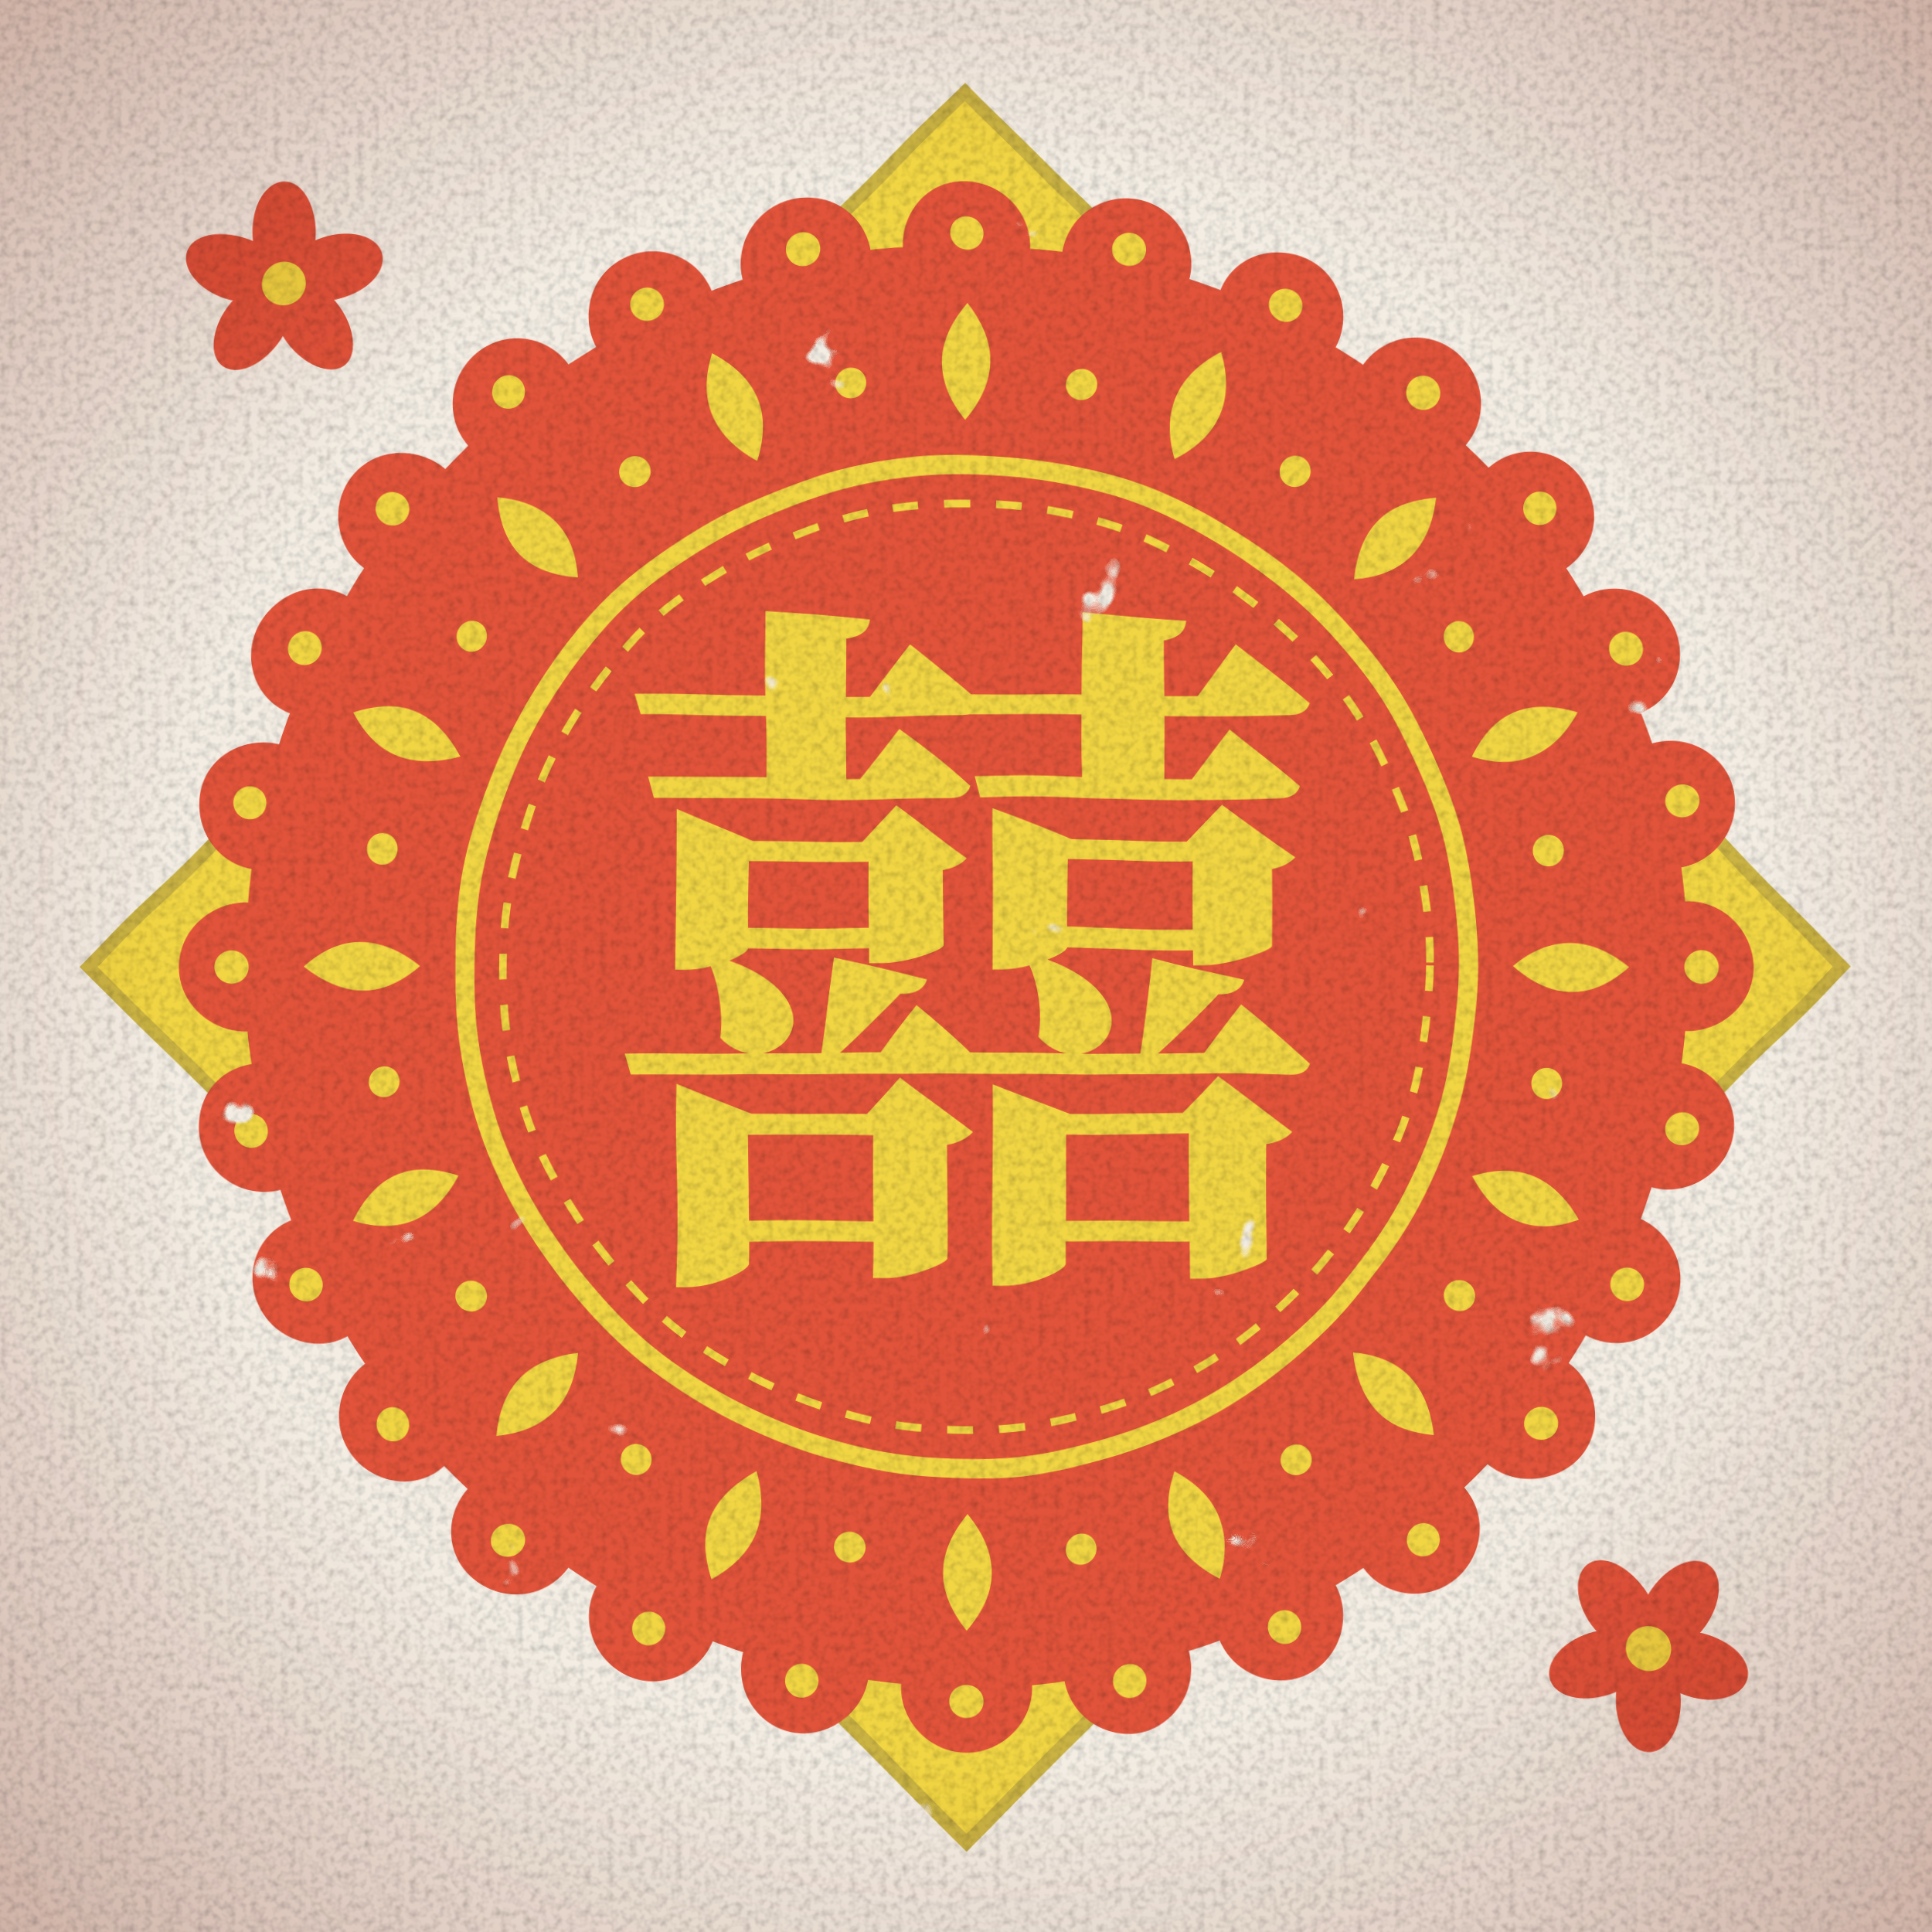
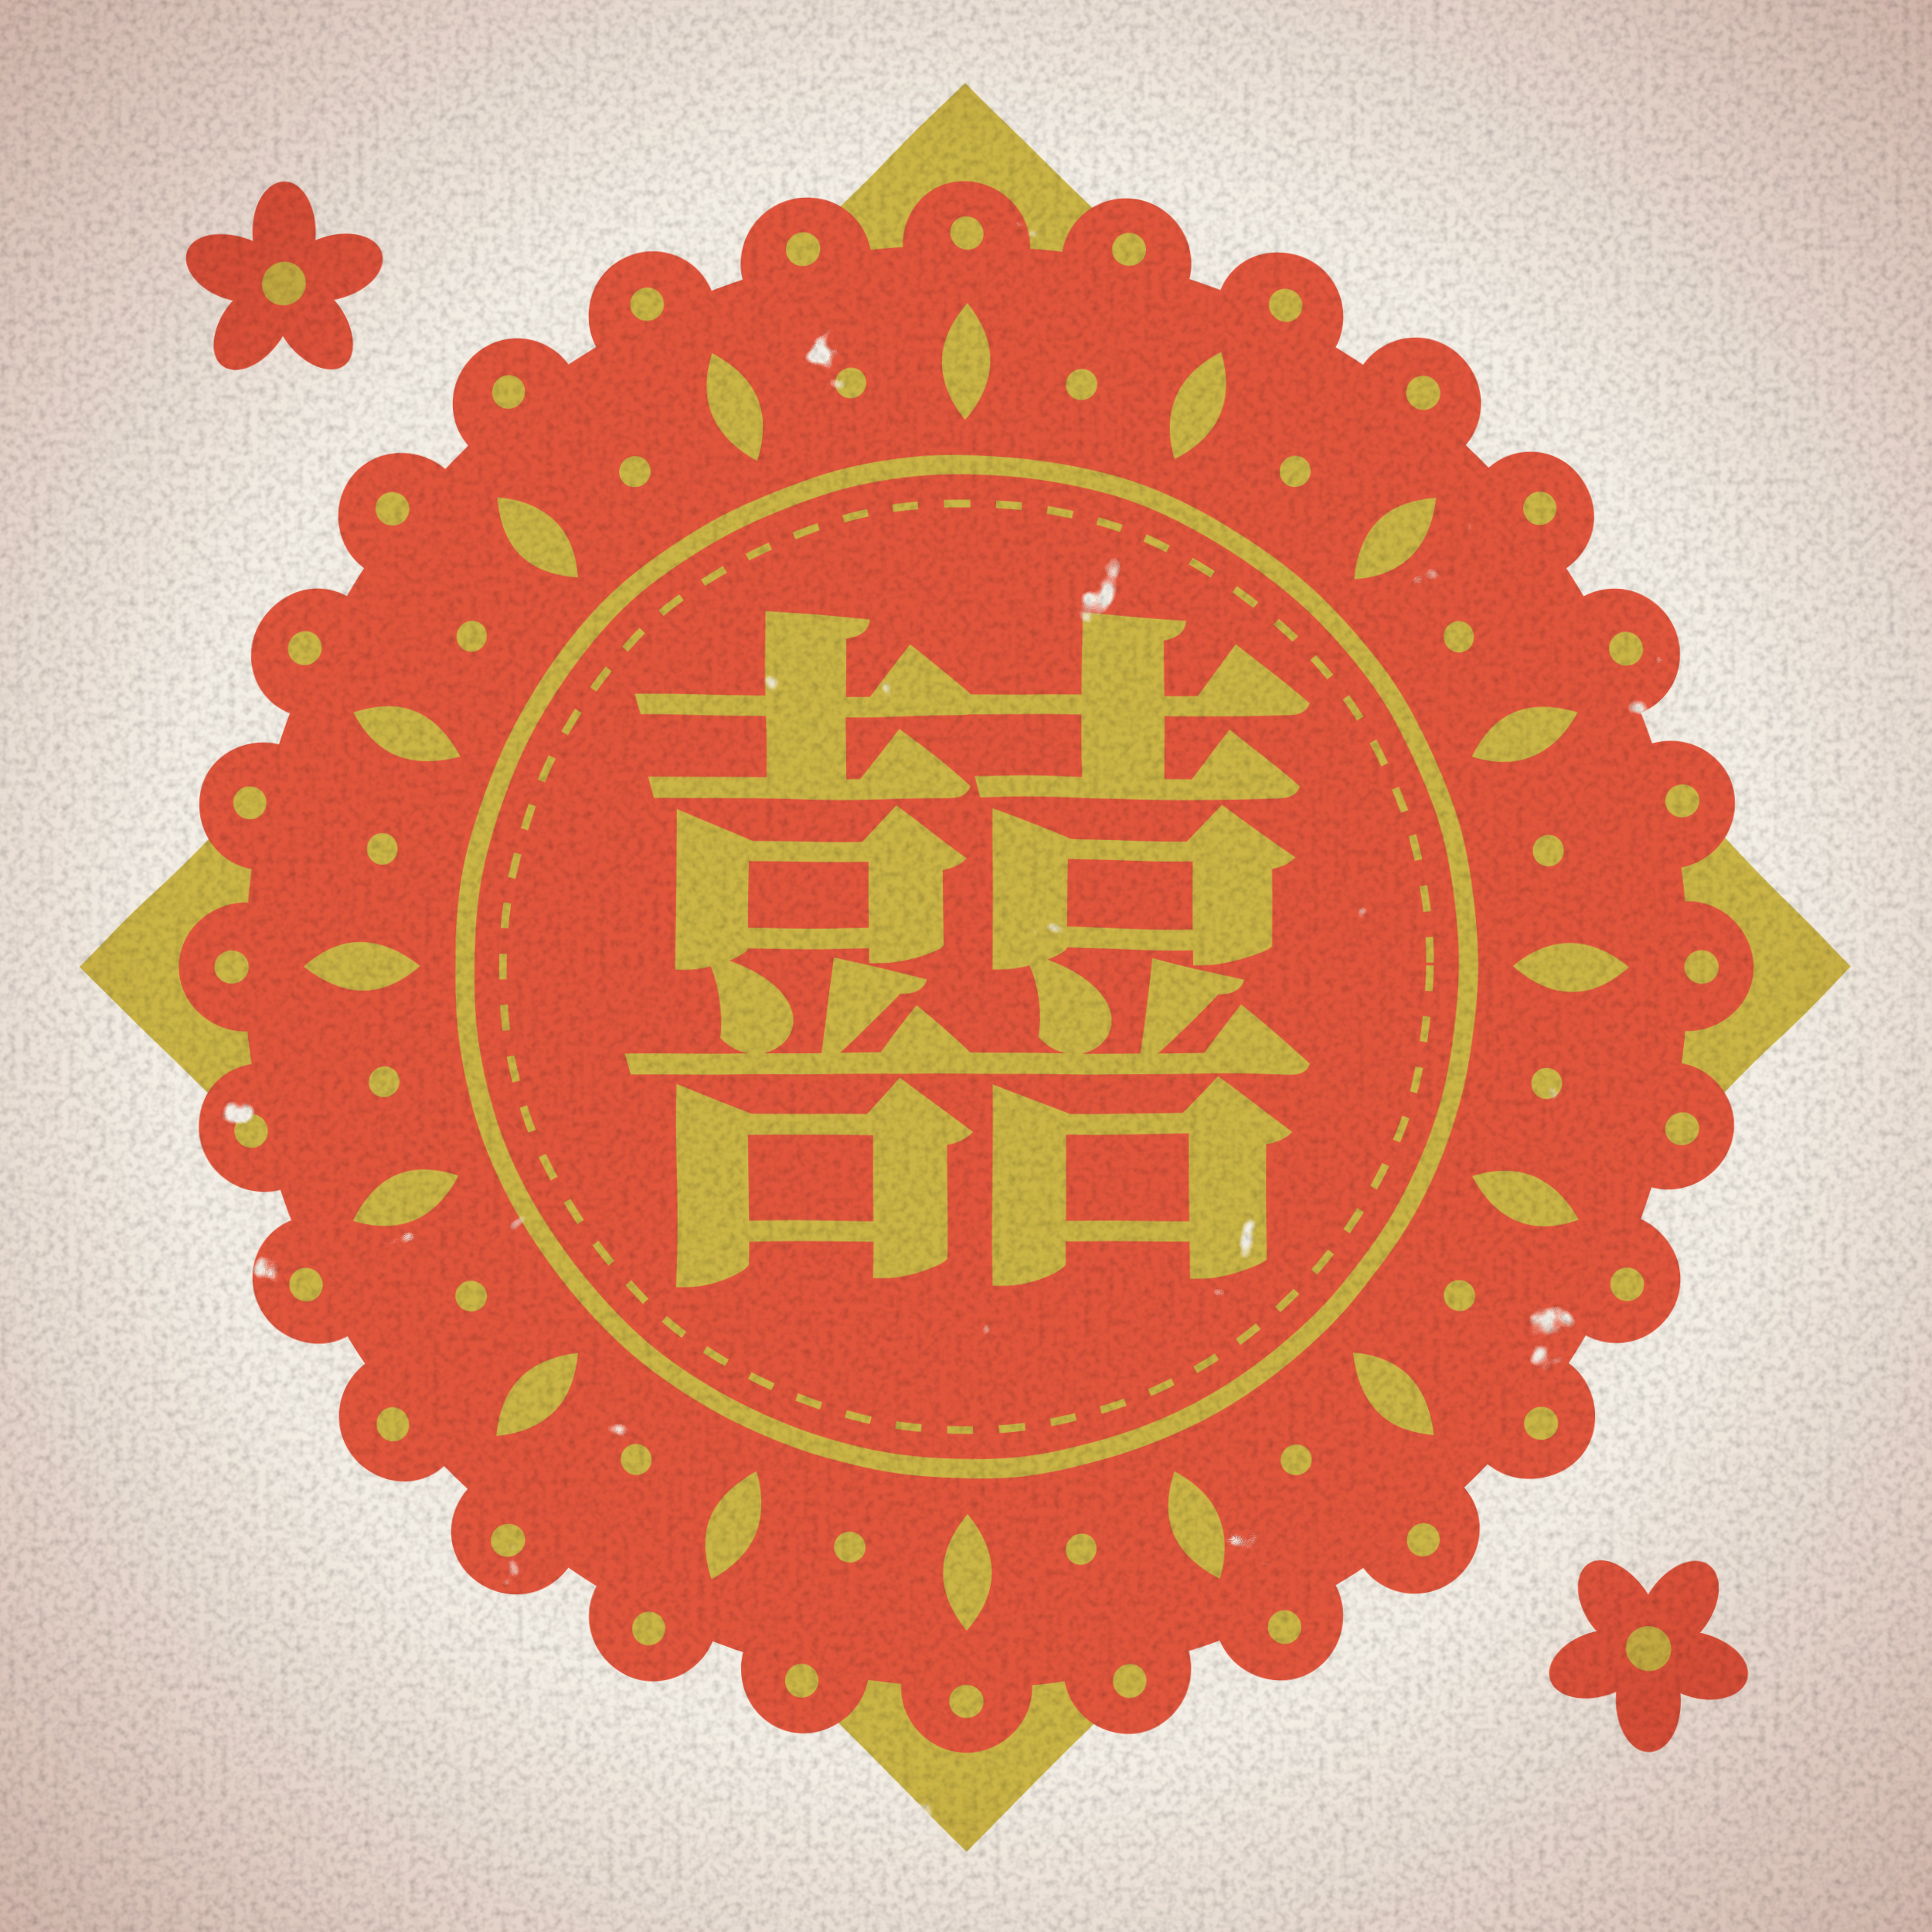
<svg xmlns="http://www.w3.org/2000/svg" width="300" height="300" viewBox="0 0 300 300" role="img">
  <defs>
    <filter id="cr-xi-ink" filterUnits="userSpaceOnUse" x="0" y="0" width="300" height="300" color-interpolation-filters="sRGB">
      <feTurbulence type="fractalNoise" baseFrequency="0.035" numOctaves="2" seed="341" result="warp" />
      <feDisplacementMap in="SourceGraphic" in2="warp" scale="1" xChannelSelector="R" yChannelSelector="G" result="wobbled" />
      <feTurbulence type="fractalNoise" baseFrequency="0.7" numOctaves="1" seed="348" result="speckNoise" />
      <feColorMatrix in="speckNoise" type="matrix" values="0 0 0 0 0  0 0 0 0 0  0 0 0 0 0  -30 0 0 0 26.325" result="keepSpeck" />
      <feTurbulence type="fractalNoise" baseFrequency="0.06" numOctaves="4" seed="352" result="scuffNoise" />
      <feColorMatrix in="scuffNoise" type="matrix" values="0 0 0 0 0  0 0 0 0 0  0 0 0 0 0  -24 0 0 0 20.58" result="keepScuff" />
      <feComposite in="keepSpeck" in2="keepScuff" operator="in" result="keep" />
      <feComposite in="wobbled" in2="keep" operator="in" />
    </filter>
    <filter id="cr-xi-grain" filterUnits="userSpaceOnUse" x="0" y="0" width="300" height="300">
      <feTurbulence type="fractalNoise" baseFrequency="0.85" numOctaves="2" seed="344" />
      <feColorMatrix type="matrix" values="1.3 0 0 0 0.2  1.3 0 0 0 0.2  1.3 0 0 0 0.2  0 0 0 0 0.45" />
    </filter>
    <radialGradient id="cr-xi-age" r="75%">
      <stop offset="55%" stop-color="#8d3c30" stop-opacity="0" />
      <stop offset="100%" stop-color="#8d3c30" stop-opacity="0.38" />
    </radialGradient>
  </defs>
  <rect width="300" height="300" fill="#f4efe6" />
  <g filter="url(#cr-xi-ink)">
-     <polygon points="150,14 286,150 150,286 14,150" fill="#f2d63c" stroke="#c9b13c" stroke-width="2" />
+     <polygon points="150,14 286,150 150,286 14,150" fill="#c9b13c" stroke="#c9b13c" stroke-width="2" />
    <polygon points="150,30 270,150 150,270 30,150" fill="none" stroke="#c9b13c" stroke-width="1" />
    <circle cx="262" cy="150" r="10" fill="#e14b32" />
    <circle cx="259.192" cy="174.922" r="10" fill="#e14b32" />
    <circle cx="250.909" cy="198.595" r="10" fill="#e14b32" />
    <circle cx="237.565" cy="219.831" r="10" fill="#e14b32" />
    <circle cx="219.831" cy="237.565" r="10" fill="#e14b32" />
    <circle cx="198.595" cy="250.909" r="10" fill="#e14b32" />
    <circle cx="174.922" cy="259.192" r="10" fill="#e14b32" />
    <circle cx="150" cy="262" r="10" fill="#e14b32" />
    <circle cx="125.078" cy="259.192" r="10" fill="#e14b32" />
    <circle cx="101.405" cy="250.909" r="10" fill="#e14b32" />
    <circle cx="80.169" cy="237.565" r="10" fill="#e14b32" />
    <circle cx="62.435" cy="219.831" r="10" fill="#e14b32" />
    <circle cx="49.091" cy="198.595" r="10" fill="#e14b32" />
    <circle cx="40.808" cy="174.922" r="10" fill="#e14b32" />
    <circle cx="38" cy="150" r="10" fill="#e14b32" />
    <circle cx="40.808" cy="125.078" r="10" fill="#e14b32" />
    <circle cx="49.091" cy="101.405" r="10" fill="#e14b32" />
    <circle cx="62.435" cy="80.169" r="10" fill="#e14b32" />
    <circle cx="80.169" cy="62.435" r="10" fill="#e14b32" />
    <circle cx="101.405" cy="49.091" r="10" fill="#e14b32" />
    <circle cx="125.078" cy="40.808" r="10" fill="#e14b32" />
    <circle cx="150" cy="38" r="10" fill="#e14b32" />
    <circle cx="174.922" cy="40.808" r="10" fill="#e14b32" />
    <circle cx="198.595" cy="49.091" r="10" fill="#e14b32" />
    <circle cx="219.831" cy="62.435" r="10" fill="#e14b32" />
    <circle cx="237.565" cy="80.169" r="10" fill="#e14b32" />
    <circle cx="250.909" cy="101.405" r="10" fill="#e14b32" />
    <circle cx="259.192" cy="125.078" r="10" fill="#e14b32" />
    <circle cx="150" cy="150" r="112" fill="#e14b32" />
-     <circle cx="264" cy="150" r="2.6" fill="#f2d63c" />
-     <circle cx="261.142" cy="175.367" r="2.6" fill="#f2d63c" />
-     <circle cx="252.71" cy="199.463" r="2.6" fill="#f2d63c" />
-     <circle cx="239.129" cy="221.078" r="2.6" fill="#f2d63c" />
-     <circle cx="221.078" cy="239.129" r="2.6" fill="#f2d63c" />
-     <circle cx="199.463" cy="252.71" r="2.6" fill="#f2d63c" />
-     <circle cx="175.367" cy="261.142" r="2.6" fill="#f2d63c" />
-     <circle cx="150" cy="264" r="2.6" fill="#f2d63c" />
-     <circle cx="124.633" cy="261.142" r="2.6" fill="#f2d63c" />
-     <circle cx="100.537" cy="252.71" r="2.6" fill="#f2d63c" />
-     <circle cx="78.922" cy="239.129" r="2.6" fill="#f2d63c" />
-     <circle cx="60.871" cy="221.078" r="2.6" fill="#f2d63c" />
-     <circle cx="47.29" cy="199.463" r="2.6" fill="#f2d63c" />
-     <circle cx="38.858" cy="175.367" r="2.6" fill="#f2d63c" />
-     <circle cx="36" cy="150" r="2.6" fill="#f2d63c" />
-     <circle cx="38.858" cy="124.633" r="2.6" fill="#f2d63c" />
-     <circle cx="47.29" cy="100.537" r="2.6" fill="#f2d63c" />
-     <circle cx="60.871" cy="78.922" r="2.6" fill="#f2d63c" />
-     <circle cx="78.922" cy="60.871" r="2.6" fill="#f2d63c" />
-     <circle cx="100.537" cy="47.29" r="2.6" fill="#f2d63c" />
-     <circle cx="124.633" cy="38.858" r="2.6" fill="#f2d63c" />
-     <circle cx="150" cy="36" r="2.6" fill="#f2d63c" />
-     <circle cx="175.367" cy="38.858" r="2.6" fill="#f2d63c" />
-     <circle cx="199.463" cy="47.29" r="2.6" fill="#f2d63c" />
-     <circle cx="221.078" cy="60.871" r="2.6" fill="#f2d63c" />
-     <circle cx="239.129" cy="78.922" r="2.6" fill="#f2d63c" />
-     <circle cx="252.71" cy="100.537" r="2.6" fill="#f2d63c" />
-     <circle cx="261.142" cy="124.633" r="2.6" fill="#f2d63c" />
-     <path d="M0 -9 C5 -3 5 3 0 9 C-5 3 -5 -3 0 -9Z" fill="#f2d63c" transform="translate(244 150) rotate(90)" />
-     <path d="M0 -9 C5 -3 5 3 0 9 C-5 3 -5 -3 0 -9Z" fill="#f2d63c" transform="translate(236.8447 185.9722) rotate(112.5)" />
-     <path d="M0 -9 C5 -3 5 3 0 9 C-5 3 -5 -3 0 -9Z" fill="#f2d63c" transform="translate(216.468 216.468) rotate(135)" />
-     <path d="M0 -9 C5 -3 5 3 0 9 C-5 3 -5 -3 0 -9Z" fill="#f2d63c" transform="translate(185.9722 236.8447) rotate(157.5)" />
-     <path d="M0 -9 C5 -3 5 3 0 9 C-5 3 -5 -3 0 -9Z" fill="#f2d63c" transform="translate(150 244) rotate(180)" />
-     <path d="M0 -9 C5 -3 5 3 0 9 C-5 3 -5 -3 0 -9Z" fill="#f2d63c" transform="translate(114.0278 236.8447) rotate(202.5)" />
-     <path d="M0 -9 C5 -3 5 3 0 9 C-5 3 -5 -3 0 -9Z" fill="#f2d63c" transform="translate(83.53196 216.468) rotate(225)" />
-     <path d="M0 -9 C5 -3 5 3 0 9 C-5 3 -5 -3 0 -9Z" fill="#f2d63c" transform="translate(63.15532 185.9722) rotate(247.5)" />
-     <path d="M0 -9 C5 -3 5 3 0 9 C-5 3 -5 -3 0 -9Z" fill="#f2d63c" transform="translate(56 150) rotate(270)" />
-     <path d="M0 -9 C5 -3 5 3 0 9 C-5 3 -5 -3 0 -9Z" fill="#f2d63c" transform="translate(63.15532 114.0278) rotate(292.5)" />
-     <path d="M0 -9 C5 -3 5 3 0 9 C-5 3 -5 -3 0 -9Z" fill="#f2d63c" transform="translate(83.53196 83.53196) rotate(315)" />
-     <path d="M0 -9 C5 -3 5 3 0 9 C-5 3 -5 -3 0 -9Z" fill="#f2d63c" transform="translate(114.0278 63.15532) rotate(337.5)" />
-     <path d="M0 -9 C5 -3 5 3 0 9 C-5 3 -5 -3 0 -9Z" fill="#f2d63c" transform="translate(150 56) rotate(360)" />
-     <path d="M0 -9 C5 -3 5 3 0 9 C-5 3 -5 -3 0 -9Z" fill="#f2d63c" transform="translate(185.9722 63.15532) rotate(382.5)" />
-     <path d="M0 -9 C5 -3 5 3 0 9 C-5 3 -5 -3 0 -9Z" fill="#f2d63c" transform="translate(216.468 83.53196) rotate(405)" />
-     <path d="M0 -9 C5 -3 5 3 0 9 C-5 3 -5 -3 0 -9Z" fill="#f2d63c" transform="translate(236.8447 114.0278) rotate(427.5)" />
-     <circle cx="240.422" cy="167.986" r="2.4" fill="#f2d63c" />
-     <circle cx="226.656" cy="201.22" r="2.4" fill="#f2d63c" />
-     <circle cx="201.22" cy="226.656" r="2.4" fill="#f2d63c" />
-     <circle cx="167.986" cy="240.422" r="2.4" fill="#f2d63c" />
-     <circle cx="132.014" cy="240.422" r="2.4" fill="#f2d63c" />
-     <circle cx="98.78" cy="226.656" r="2.4" fill="#f2d63c" />
-     <circle cx="73.344" cy="201.22" r="2.4" fill="#f2d63c" />
-     <circle cx="59.578" cy="167.986" r="2.4" fill="#f2d63c" />
-     <circle cx="59.578" cy="132.014" r="2.4" fill="#f2d63c" />
-     <circle cx="73.344" cy="98.78" r="2.4" fill="#f2d63c" />
-     <circle cx="98.78" cy="73.344" r="2.4" fill="#f2d63c" />
-     <circle cx="132.014" cy="59.578" r="2.4" fill="#f2d63c" />
-     <circle cx="167.986" cy="59.578" r="2.4" fill="#f2d63c" />
-     <circle cx="201.22" cy="73.344" r="2.4" fill="#f2d63c" />
-     <circle cx="226.656" cy="98.78" r="2.4" fill="#f2d63c" />
-     <circle cx="240.422" cy="132.014" r="2.4" fill="#f2d63c" />
-     <circle cx="150" cy="150" r="78" fill="none" stroke="#f2d63c" stroke-width="3" />
-     <circle cx="150" cy="150" r="72" fill="none" stroke="#f2d63c" stroke-width="1.2" stroke-dasharray="4 4" />
-     <text x="150" y="190" text-anchor="middle" font-family="'Noto Serif TC','Noto Serif SC','Noto Serif CJK TC','Songti TC','PMingLiU',serif" font-weight="900" font-size="112" fill="#f2d63c">囍</text>
+     <circle cx="264" cy="150" r="2.6" fill="#c9b13c" />
+     <circle cx="261.142" cy="175.367" r="2.6" fill="#c9b13c" />
+     <circle cx="252.71" cy="199.463" r="2.6" fill="#c9b13c" />
+     <circle cx="239.129" cy="221.078" r="2.6" fill="#c9b13c" />
+     <circle cx="221.078" cy="239.129" r="2.6" fill="#c9b13c" />
+     <circle cx="199.463" cy="252.71" r="2.6" fill="#c9b13c" />
+     <circle cx="175.367" cy="261.142" r="2.6" fill="#c9b13c" />
+     <circle cx="150" cy="264" r="2.6" fill="#c9b13c" />
+     <circle cx="124.633" cy="261.142" r="2.6" fill="#c9b13c" />
+     <circle cx="100.537" cy="252.71" r="2.6" fill="#c9b13c" />
+     <circle cx="78.922" cy="239.129" r="2.6" fill="#c9b13c" />
+     <circle cx="60.871" cy="221.078" r="2.6" fill="#c9b13c" />
+     <circle cx="47.29" cy="199.463" r="2.6" fill="#c9b13c" />
+     <circle cx="38.858" cy="175.367" r="2.6" fill="#c9b13c" />
+     <circle cx="36" cy="150" r="2.6" fill="#c9b13c" />
+     <circle cx="38.858" cy="124.633" r="2.6" fill="#c9b13c" />
+     <circle cx="47.29" cy="100.537" r="2.6" fill="#c9b13c" />
+     <circle cx="60.871" cy="78.922" r="2.6" fill="#c9b13c" />
+     <circle cx="78.922" cy="60.871" r="2.6" fill="#c9b13c" />
+     <circle cx="100.537" cy="47.29" r="2.6" fill="#c9b13c" />
+     <circle cx="124.633" cy="38.858" r="2.6" fill="#c9b13c" />
+     <circle cx="150" cy="36" r="2.6" fill="#c9b13c" />
+     <circle cx="175.367" cy="38.858" r="2.6" fill="#c9b13c" />
+     <circle cx="199.463" cy="47.29" r="2.6" fill="#c9b13c" />
+     <circle cx="221.078" cy="60.871" r="2.6" fill="#c9b13c" />
+     <circle cx="239.129" cy="78.922" r="2.6" fill="#c9b13c" />
+     <circle cx="252.71" cy="100.537" r="2.6" fill="#c9b13c" />
+     <circle cx="261.142" cy="124.633" r="2.6" fill="#c9b13c" />
+     <path d="M0 -9 C5 -3 5 3 0 9 C-5 3 -5 -3 0 -9Z" fill="#c9b13c" transform="translate(244 150) rotate(90)" />
+     <path d="M0 -9 C5 -3 5 3 0 9 C-5 3 -5 -3 0 -9Z" fill="#c9b13c" transform="translate(236.8447 185.9722) rotate(112.5)" />
+     <path d="M0 -9 C5 -3 5 3 0 9 C-5 3 -5 -3 0 -9Z" fill="#c9b13c" transform="translate(216.468 216.468) rotate(135)" />
+     <path d="M0 -9 C5 -3 5 3 0 9 C-5 3 -5 -3 0 -9Z" fill="#c9b13c" transform="translate(185.9722 236.8447) rotate(157.5)" />
+     <path d="M0 -9 C5 -3 5 3 0 9 C-5 3 -5 -3 0 -9Z" fill="#c9b13c" transform="translate(150 244) rotate(180)" />
+     <path d="M0 -9 C5 -3 5 3 0 9 C-5 3 -5 -3 0 -9Z" fill="#c9b13c" transform="translate(114.0278 236.8447) rotate(202.5)" />
+     <path d="M0 -9 C5 -3 5 3 0 9 C-5 3 -5 -3 0 -9Z" fill="#c9b13c" transform="translate(83.53196 216.468) rotate(225)" />
+     <path d="M0 -9 C5 -3 5 3 0 9 C-5 3 -5 -3 0 -9Z" fill="#c9b13c" transform="translate(63.15532 185.9722) rotate(247.5)" />
+     <path d="M0 -9 C5 -3 5 3 0 9 C-5 3 -5 -3 0 -9Z" fill="#c9b13c" transform="translate(56 150) rotate(270)" />
+     <path d="M0 -9 C5 -3 5 3 0 9 C-5 3 -5 -3 0 -9Z" fill="#c9b13c" transform="translate(63.15532 114.0278) rotate(292.5)" />
+     <path d="M0 -9 C5 -3 5 3 0 9 C-5 3 -5 -3 0 -9Z" fill="#c9b13c" transform="translate(83.53196 83.53196) rotate(315)" />
+     <path d="M0 -9 C5 -3 5 3 0 9 C-5 3 -5 -3 0 -9Z" fill="#c9b13c" transform="translate(114.0278 63.15532) rotate(337.5)" />
+     <path d="M0 -9 C5 -3 5 3 0 9 C-5 3 -5 -3 0 -9Z" fill="#c9b13c" transform="translate(150 56) rotate(360)" />
+     <path d="M0 -9 C5 -3 5 3 0 9 C-5 3 -5 -3 0 -9Z" fill="#c9b13c" transform="translate(185.9722 63.15532) rotate(382.5)" />
+     <path d="M0 -9 C5 -3 5 3 0 9 C-5 3 -5 -3 0 -9Z" fill="#c9b13c" transform="translate(216.468 83.53196) rotate(405)" />
+     <path d="M0 -9 C5 -3 5 3 0 9 C-5 3 -5 -3 0 -9Z" fill="#c9b13c" transform="translate(236.8447 114.0278) rotate(427.5)" />
+     <circle cx="240.422" cy="167.986" r="2.4" fill="#c9b13c" />
+     <circle cx="226.656" cy="201.22" r="2.4" fill="#c9b13c" />
+     <circle cx="201.22" cy="226.656" r="2.4" fill="#c9b13c" />
+     <circle cx="167.986" cy="240.422" r="2.4" fill="#c9b13c" />
+     <circle cx="132.014" cy="240.422" r="2.4" fill="#c9b13c" />
+     <circle cx="98.78" cy="226.656" r="2.4" fill="#c9b13c" />
+     <circle cx="73.344" cy="201.22" r="2.4" fill="#c9b13c" />
+     <circle cx="59.578" cy="167.986" r="2.4" fill="#c9b13c" />
+     <circle cx="59.578" cy="132.014" r="2.4" fill="#c9b13c" />
+     <circle cx="73.344" cy="98.78" r="2.4" fill="#c9b13c" />
+     <circle cx="98.78" cy="73.344" r="2.4" fill="#c9b13c" />
+     <circle cx="132.014" cy="59.578" r="2.4" fill="#c9b13c" />
+     <circle cx="167.986" cy="59.578" r="2.4" fill="#c9b13c" />
+     <circle cx="201.22" cy="73.344" r="2.4" fill="#c9b13c" />
+     <circle cx="226.656" cy="98.78" r="2.4" fill="#c9b13c" />
+     <circle cx="240.422" cy="132.014" r="2.4" fill="#c9b13c" />
+     <circle cx="150" cy="150" r="78" fill="none" stroke="#c9b13c" stroke-width="3" />
+     <circle cx="150" cy="150" r="72" fill="none" stroke="#c9b13c" stroke-width="1.2" stroke-dasharray="4 4" />
+     <text x="150" y="190" text-anchor="middle" font-family="'Noto Serif TC','Noto Serif SC','Noto Serif CJK TC','Songti TC','PMingLiU',serif" font-weight="900" font-size="112" fill="#c9b13c">囍</text>
    <g transform="translate(44 44) rotate(0)">
      <ellipse cx="0" cy="-8" rx="5" ry="8" fill="#e14b32" transform="rotate(0)" />
      <ellipse cx="0" cy="-8" rx="5" ry="8" fill="#e14b32" transform="rotate(72)" />
      <ellipse cx="0" cy="-8" rx="5" ry="8" fill="#e14b32" transform="rotate(144)" />
      <ellipse cx="0" cy="-8" rx="5" ry="8" fill="#e14b32" transform="rotate(216)" />
      <ellipse cx="0" cy="-8" rx="5" ry="8" fill="#e14b32" transform="rotate(288)" />
-       <circle r="3.5" fill="#f2d63c" />
+       <circle r="3.5" fill="#c9b13c" />
    </g>
    <g transform="translate(256 256) rotate(180)">
      <ellipse cx="0" cy="-8" rx="5" ry="8" fill="#e14b32" transform="rotate(0)" />
      <ellipse cx="0" cy="-8" rx="5" ry="8" fill="#e14b32" transform="rotate(72)" />
      <ellipse cx="0" cy="-8" rx="5" ry="8" fill="#e14b32" transform="rotate(144)" />
      <ellipse cx="0" cy="-8" rx="5" ry="8" fill="#e14b32" transform="rotate(216)" />
      <ellipse cx="0" cy="-8" rx="5" ry="8" fill="#e14b32" transform="rotate(288)" />
-       <circle r="3.5" fill="#f2d63c" />
+       <circle r="3.5" fill="#c9b13c" />
    </g>
  </g>
-   <rect width="300" height="300" fill="#daccb5" opacity="0.06" />
+   <rect width="300" height="300" fill="#f4efe6" opacity="0.06" />
  <rect width="300" height="300" fill="url(#cr-xi-age)" style="mix-blend-mode:multiply" />
  <rect width="300" height="300" filter="url(#cr-xi-grain)" style="mix-blend-mode:multiply" />
</svg>
